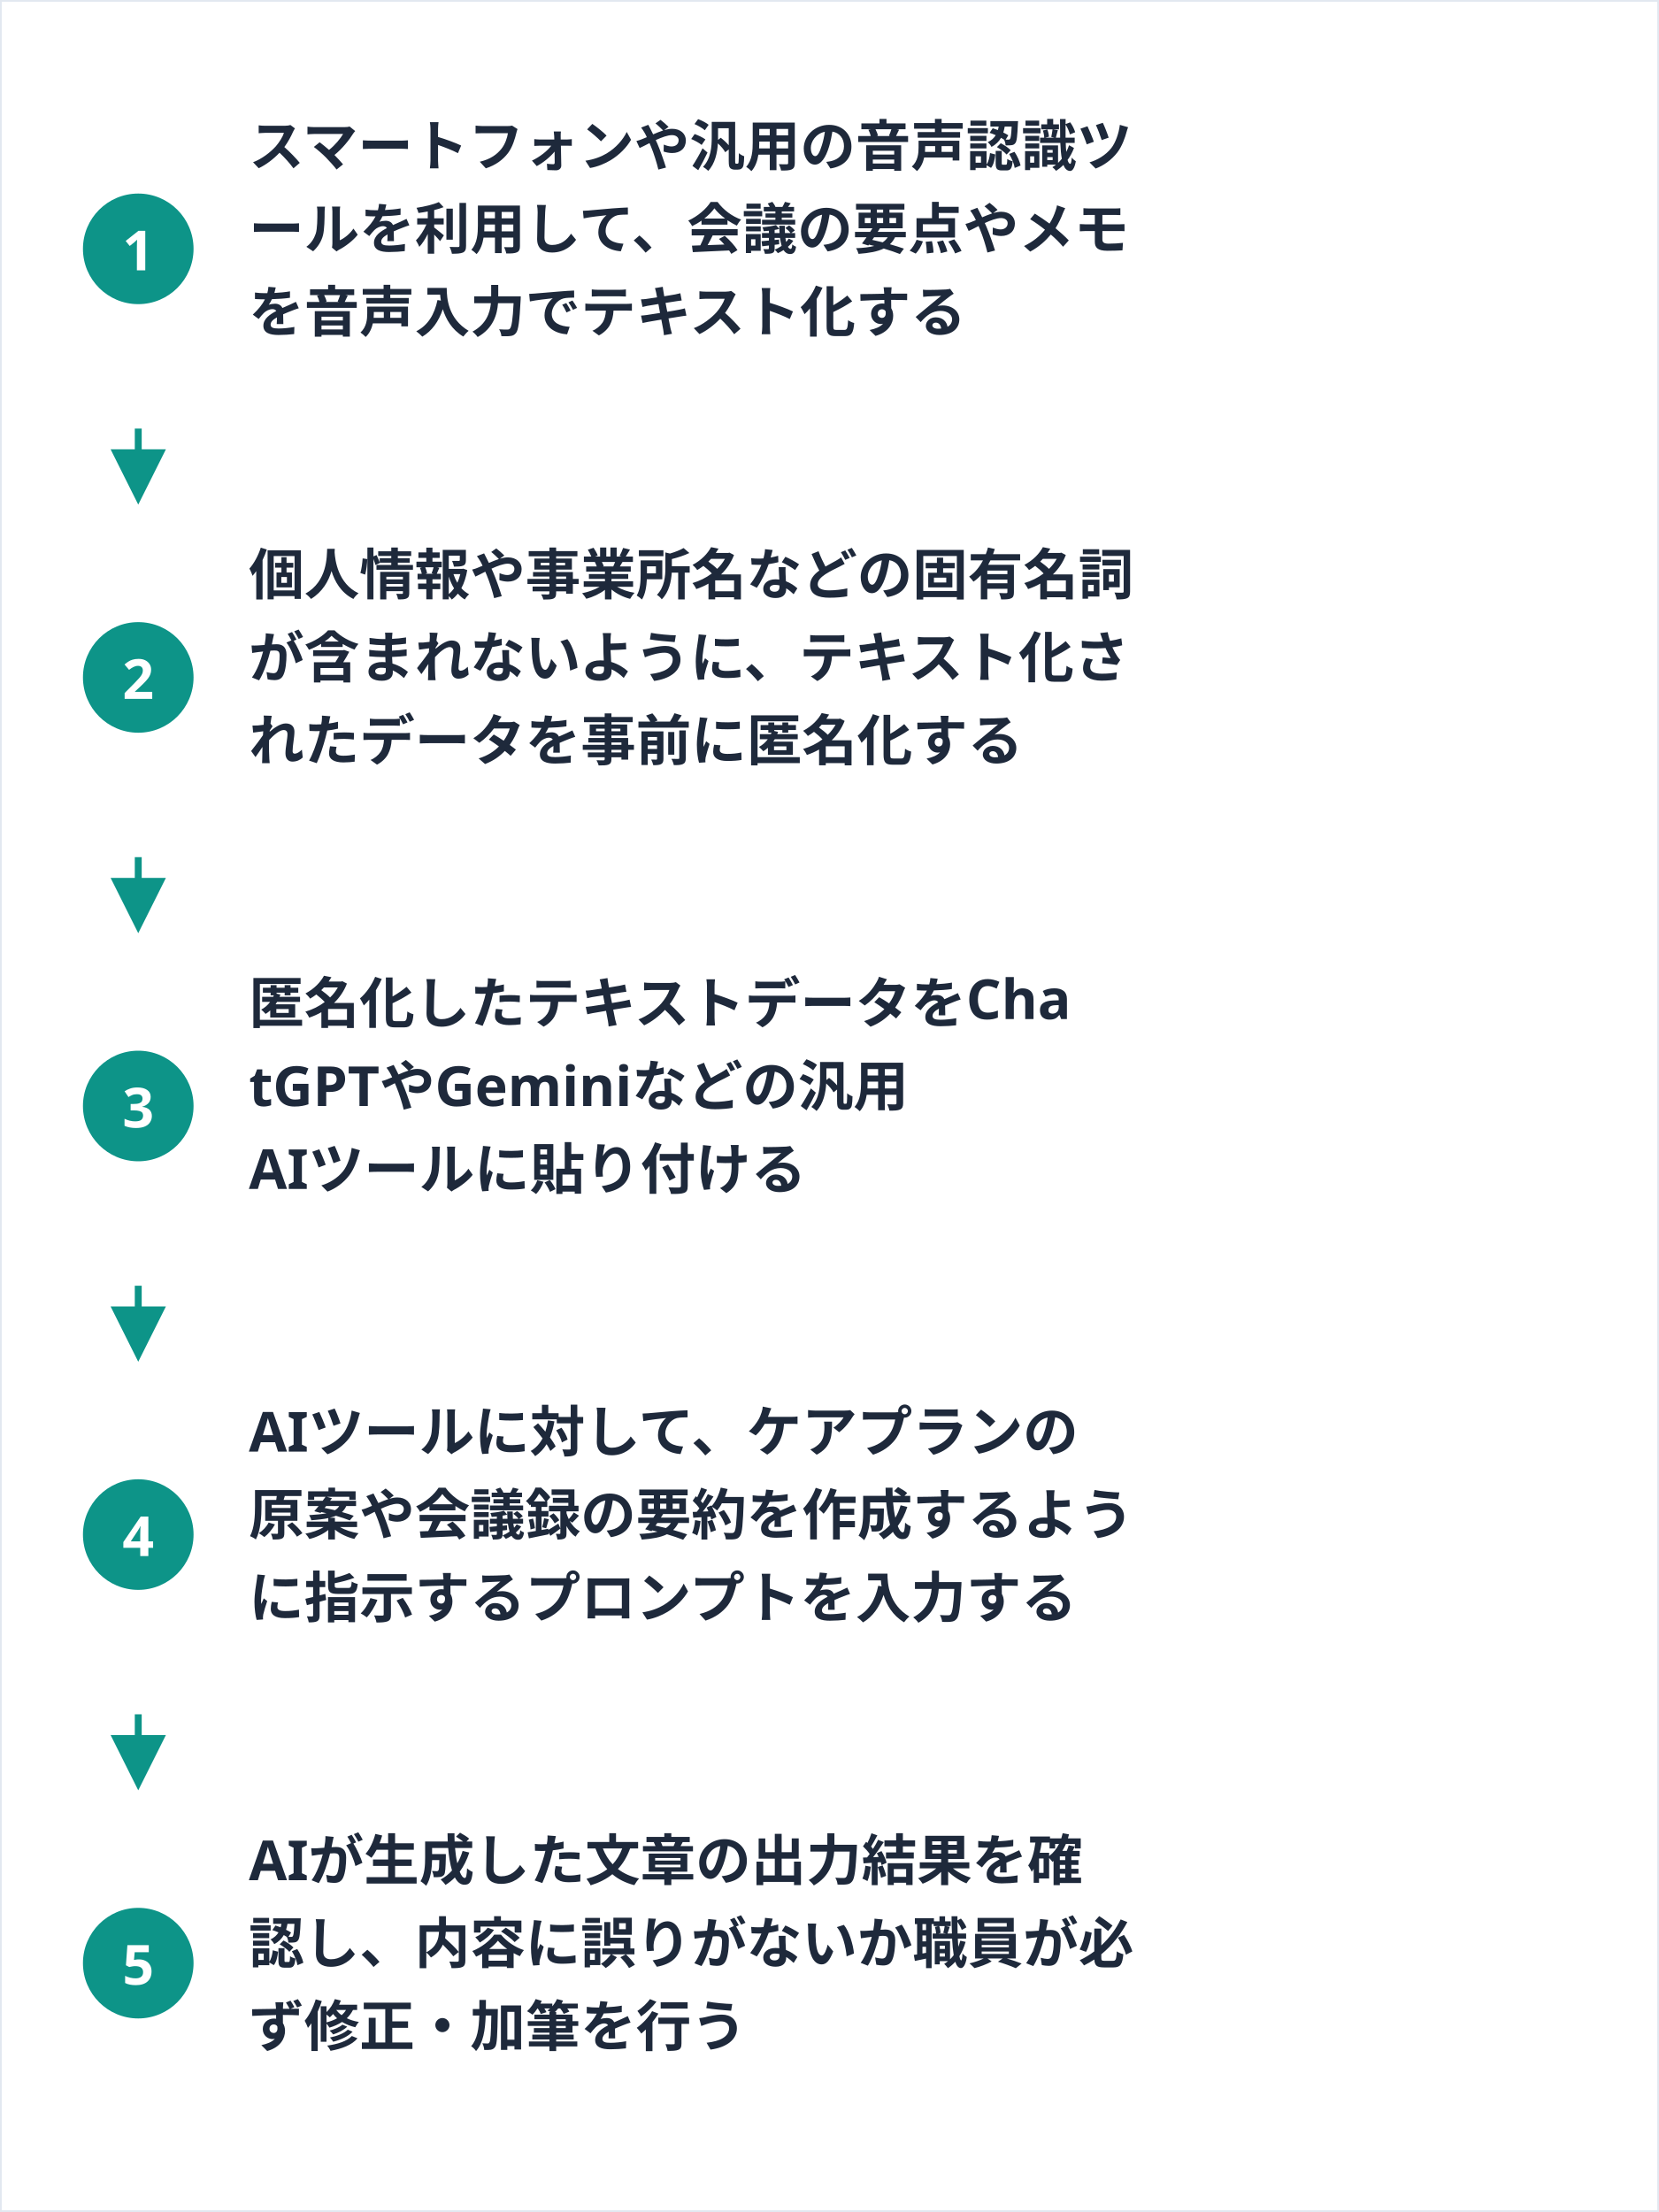
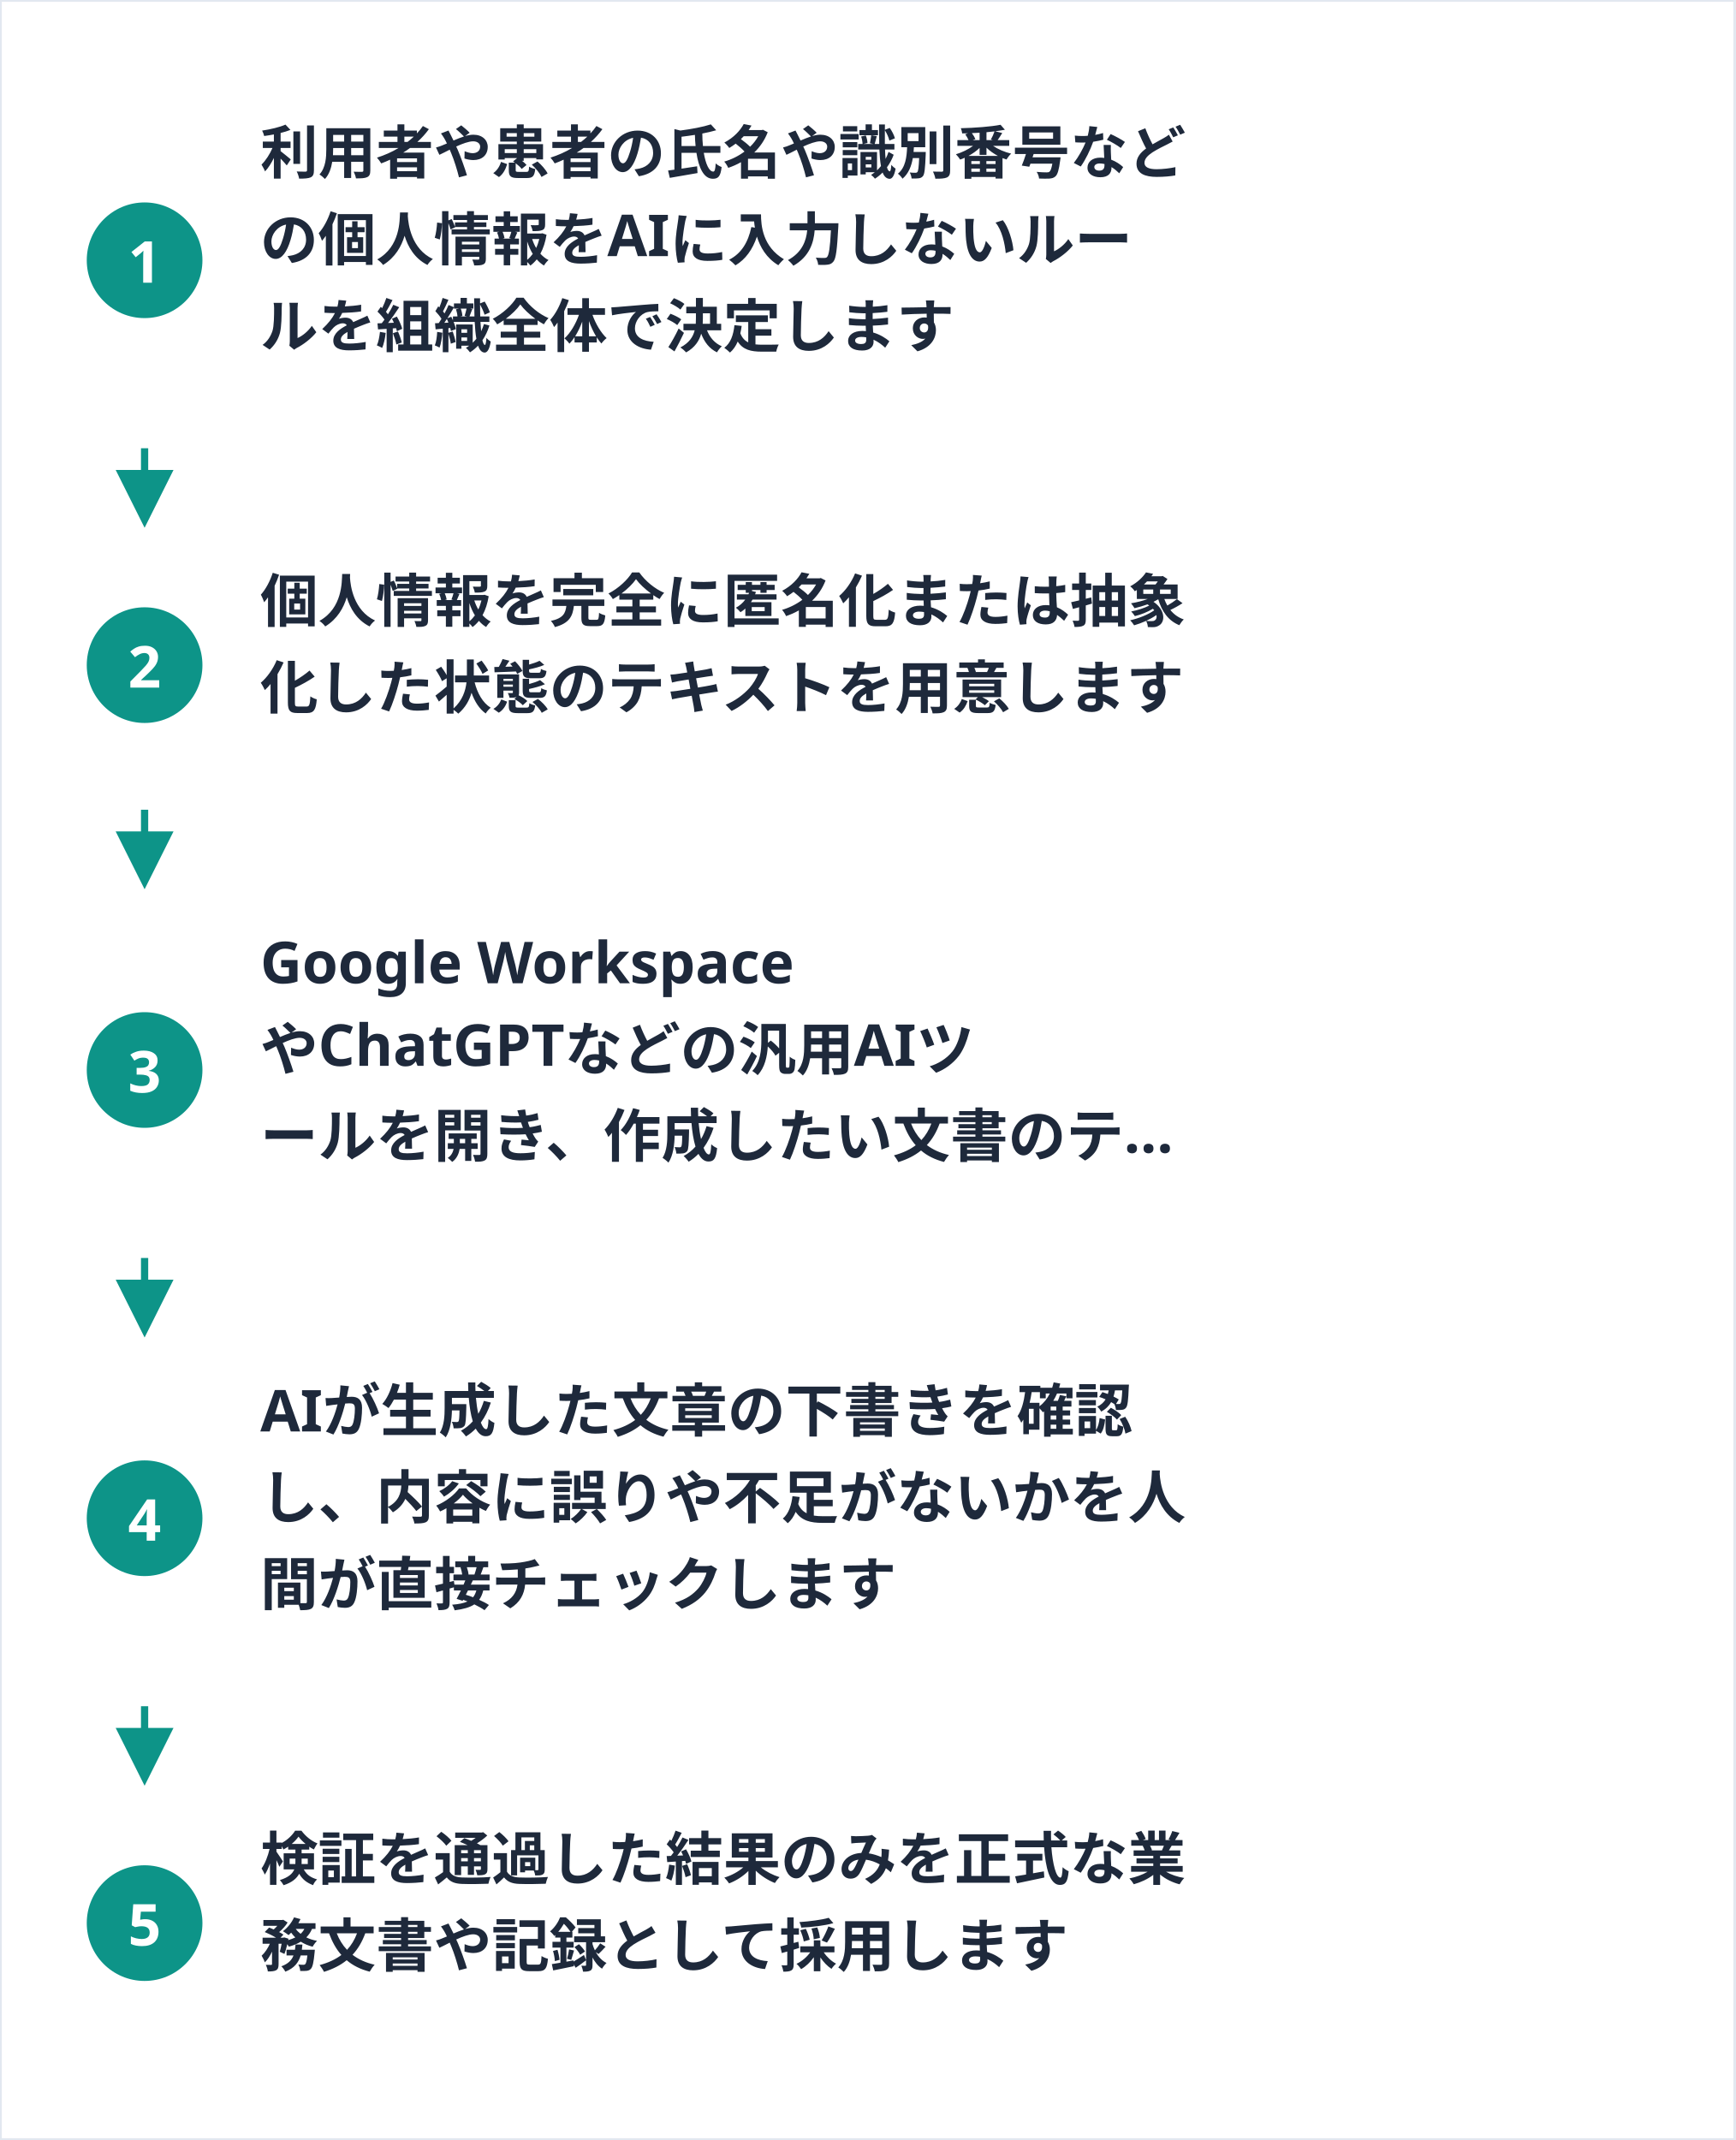
- <svg xmlns="http://www.w3.org/2000/svg" viewBox="0 0 480 640" width="480" height="640">
+ <svg xmlns="http://www.w3.org/2000/svg" viewBox="0 0 480 592" width="480" height="592">
  <defs>
    <marker id="arrowhead" markerWidth="8" markerHeight="8" refX="6" refY="4" orient="auto">
      <path d="M0,0 L8,4 L0,8 Z" fill="#0d9488" />
    </marker>
  </defs>
-   <rect width="480" height="640" fill="#ffffff" stroke="#e2e8f0" />
+   <rect width="480" height="592" fill="#ffffff" stroke="#e2e8f0" />
  <g>
    <circle cx="40" cy="72" r="16" fill="#0d9488" />
    <text x="40" y="72" text-anchor="middle" dominant-baseline="central" font-family="'Hiragino Sans','Hiragino Kaku Gothic ProN','Noto Sans JP',sans-serif" font-size="16" font-weight="700" fill="#ffffff">1</text>
    <text font-family="'Hiragino Sans','Hiragino Kaku Gothic ProN','Noto Sans JP',sans-serif" font-size="16" font-weight="600" fill="#1e293b">
-       <tspan x="72" y="48">スマートフォンや汎用の音声認識ツ</tspan>
-       <tspan x="72" y="72">ールを利用して、会議の要点やメモ</tspan>
-       <tspan x="72" y="96">を音声入力でテキスト化する</tspan>
+       <tspan x="72" y="48">利用者や患者の氏名や識別番号など</tspan>
+       <tspan x="72" y="72">の個人情報をAIに入力しないルー</tspan>
+       <tspan x="72" y="96">ルを組織全体で決定します</tspan>
    </text>
  </g>
  <path d="M 40 124 L 40 142" stroke="#0d9488" stroke-width="2" marker-end="url(#arrowhead)" />
  <g>
-     <circle cx="40" cy="196" r="16" fill="#0d9488" />
-     <text x="40" y="196" text-anchor="middle" dominant-baseline="central" font-family="'Hiragino Sans','Hiragino Kaku Gothic ProN','Noto Sans JP',sans-serif" font-size="16" font-weight="700" fill="#ffffff">2</text>
+     <circle cx="40" cy="184" r="16" fill="#0d9488" />
+     <text x="40" y="184" text-anchor="middle" dominant-baseline="central" font-family="'Hiragino Sans','Hiragino Kaku Gothic ProN','Noto Sans JP',sans-serif" font-size="16" font-weight="700" fill="#ffffff">2</text>
    <text font-family="'Hiragino Sans','Hiragino Kaku Gothic ProN','Noto Sans JP',sans-serif" font-size="16" font-weight="600" fill="#1e293b">
-       <tspan x="72" y="172">個人情報や事業所名などの固有名詞</tspan>
-       <tspan x="72" y="196">が含まれないように、テキスト化さ</tspan>
-       <tspan x="72" y="220">れたデータを事前に匿名化する</tspan>
+       <tspan x="72" y="172">個人情報を完全に匿名化または抽象</tspan>
+       <tspan x="72" y="196">化した状態のテキストを用意します</tspan>
    </text>
  </g>
-   <path d="M 40 248 L 40 266" stroke="#0d9488" stroke-width="2" marker-end="url(#arrowhead)" />
+   <path d="M 40 224 L 40 242" stroke="#0d9488" stroke-width="2" marker-end="url(#arrowhead)" />
  <g>
-     <circle cx="40" cy="320" r="16" fill="#0d9488" />
-     <text x="40" y="320" text-anchor="middle" dominant-baseline="central" font-family="'Hiragino Sans','Hiragino Kaku Gothic ProN','Noto Sans JP',sans-serif" font-size="16" font-weight="700" fill="#ffffff">3</text>
+     <circle cx="40" cy="296" r="16" fill="#0d9488" />
+     <text x="40" y="296" text-anchor="middle" dominant-baseline="central" font-family="'Hiragino Sans','Hiragino Kaku Gothic ProN','Noto Sans JP',sans-serif" font-size="16" font-weight="700" fill="#ffffff">3</text>
    <text font-family="'Hiragino Sans','Hiragino Kaku Gothic ProN','Noto Sans JP',sans-serif" font-size="16" font-weight="600" fill="#1e293b">
-       <tspan x="72" y="296">匿名化したテキストデータをCha</tspan>
-       <tspan x="72" y="320">tGPTやGeminiなどの汎用</tspan>
-       <tspan x="72" y="344">AIツールに貼り付ける</tspan>
+       <tspan x="72" y="272">Google Workspace</tspan>
+       <tspan x="72" y="296">やChatGPTなどの汎用AIツ</tspan>
+       <tspan x="72" y="320">ールを開き、作成したい文書のテ…</tspan>
    </text>
  </g>
-   <path d="M 40 372 L 40 390" stroke="#0d9488" stroke-width="2" marker-end="url(#arrowhead)" />
+   <path d="M 40 348 L 40 366" stroke="#0d9488" stroke-width="2" marker-end="url(#arrowhead)" />
  <g>
-     <circle cx="40" cy="444" r="16" fill="#0d9488" />
-     <text x="40" y="444" text-anchor="middle" dominant-baseline="central" font-family="'Hiragino Sans','Hiragino Kaku Gothic ProN','Noto Sans JP',sans-serif" font-size="16" font-weight="700" fill="#ffffff">4</text>
+     <circle cx="40" cy="420" r="16" fill="#0d9488" />
+     <text x="40" y="420" text-anchor="middle" dominant-baseline="central" font-family="'Hiragino Sans','Hiragino Kaku Gothic ProN','Noto Sans JP',sans-serif" font-size="16" font-weight="700" fill="#ffffff">4</text>
    <text font-family="'Hiragino Sans','Hiragino Kaku Gothic ProN','Noto Sans JP',sans-serif" font-size="16" font-weight="600" fill="#1e293b">
-       <tspan x="72" y="420">AIツールに対して、ケアプランの</tspan>
-       <tspan x="72" y="444">原案や会議録の要約を作成するよう</tspan>
-       <tspan x="72" y="468">に指示するプロンプトを入力する</tspan>
+       <tspan x="72" y="396">AIが生成した文章の下書きを確認</tspan>
+       <tspan x="72" y="420">し、内容に誤りや不足がないかを人</tspan>
+       <tspan x="72" y="444">間が直接チェックします</tspan>
    </text>
  </g>
-   <path d="M 40 496 L 40 514" stroke="#0d9488" stroke-width="2" marker-end="url(#arrowhead)" />
+   <path d="M 40 472 L 40 490" stroke="#0d9488" stroke-width="2" marker-end="url(#arrowhead)" />
  <g>
-     <circle cx="40" cy="568" r="16" fill="#0d9488" />
-     <text x="40" y="568" text-anchor="middle" dominant-baseline="central" font-family="'Hiragino Sans','Hiragino Kaku Gothic ProN','Noto Sans JP',sans-serif" font-size="16" font-weight="700" fill="#ffffff">5</text>
+     <circle cx="40" cy="532" r="16" fill="#0d9488" />
+     <text x="40" y="532" text-anchor="middle" dominant-baseline="central" font-family="'Hiragino Sans','Hiragino Kaku Gothic ProN','Noto Sans JP',sans-serif" font-size="16" font-weight="700" fill="#ffffff">5</text>
    <text font-family="'Hiragino Sans','Hiragino Kaku Gothic ProN','Noto Sans JP',sans-serif" font-size="16" font-weight="600" fill="#1e293b">
-       <tspan x="72" y="544">AIが生成した文章の出力結果を確</tspan>
-       <tspan x="72" y="568">認し、内容に誤りがないか職員が必</tspan>
-       <tspan x="72" y="592">ず修正・加筆を行う</tspan>
+       <tspan x="72" y="520">検証を通過した結果のみを正式な業</tspan>
+       <tspan x="72" y="544">務文書や記録として採用します</tspan>
    </text>
  </g>
</svg>
